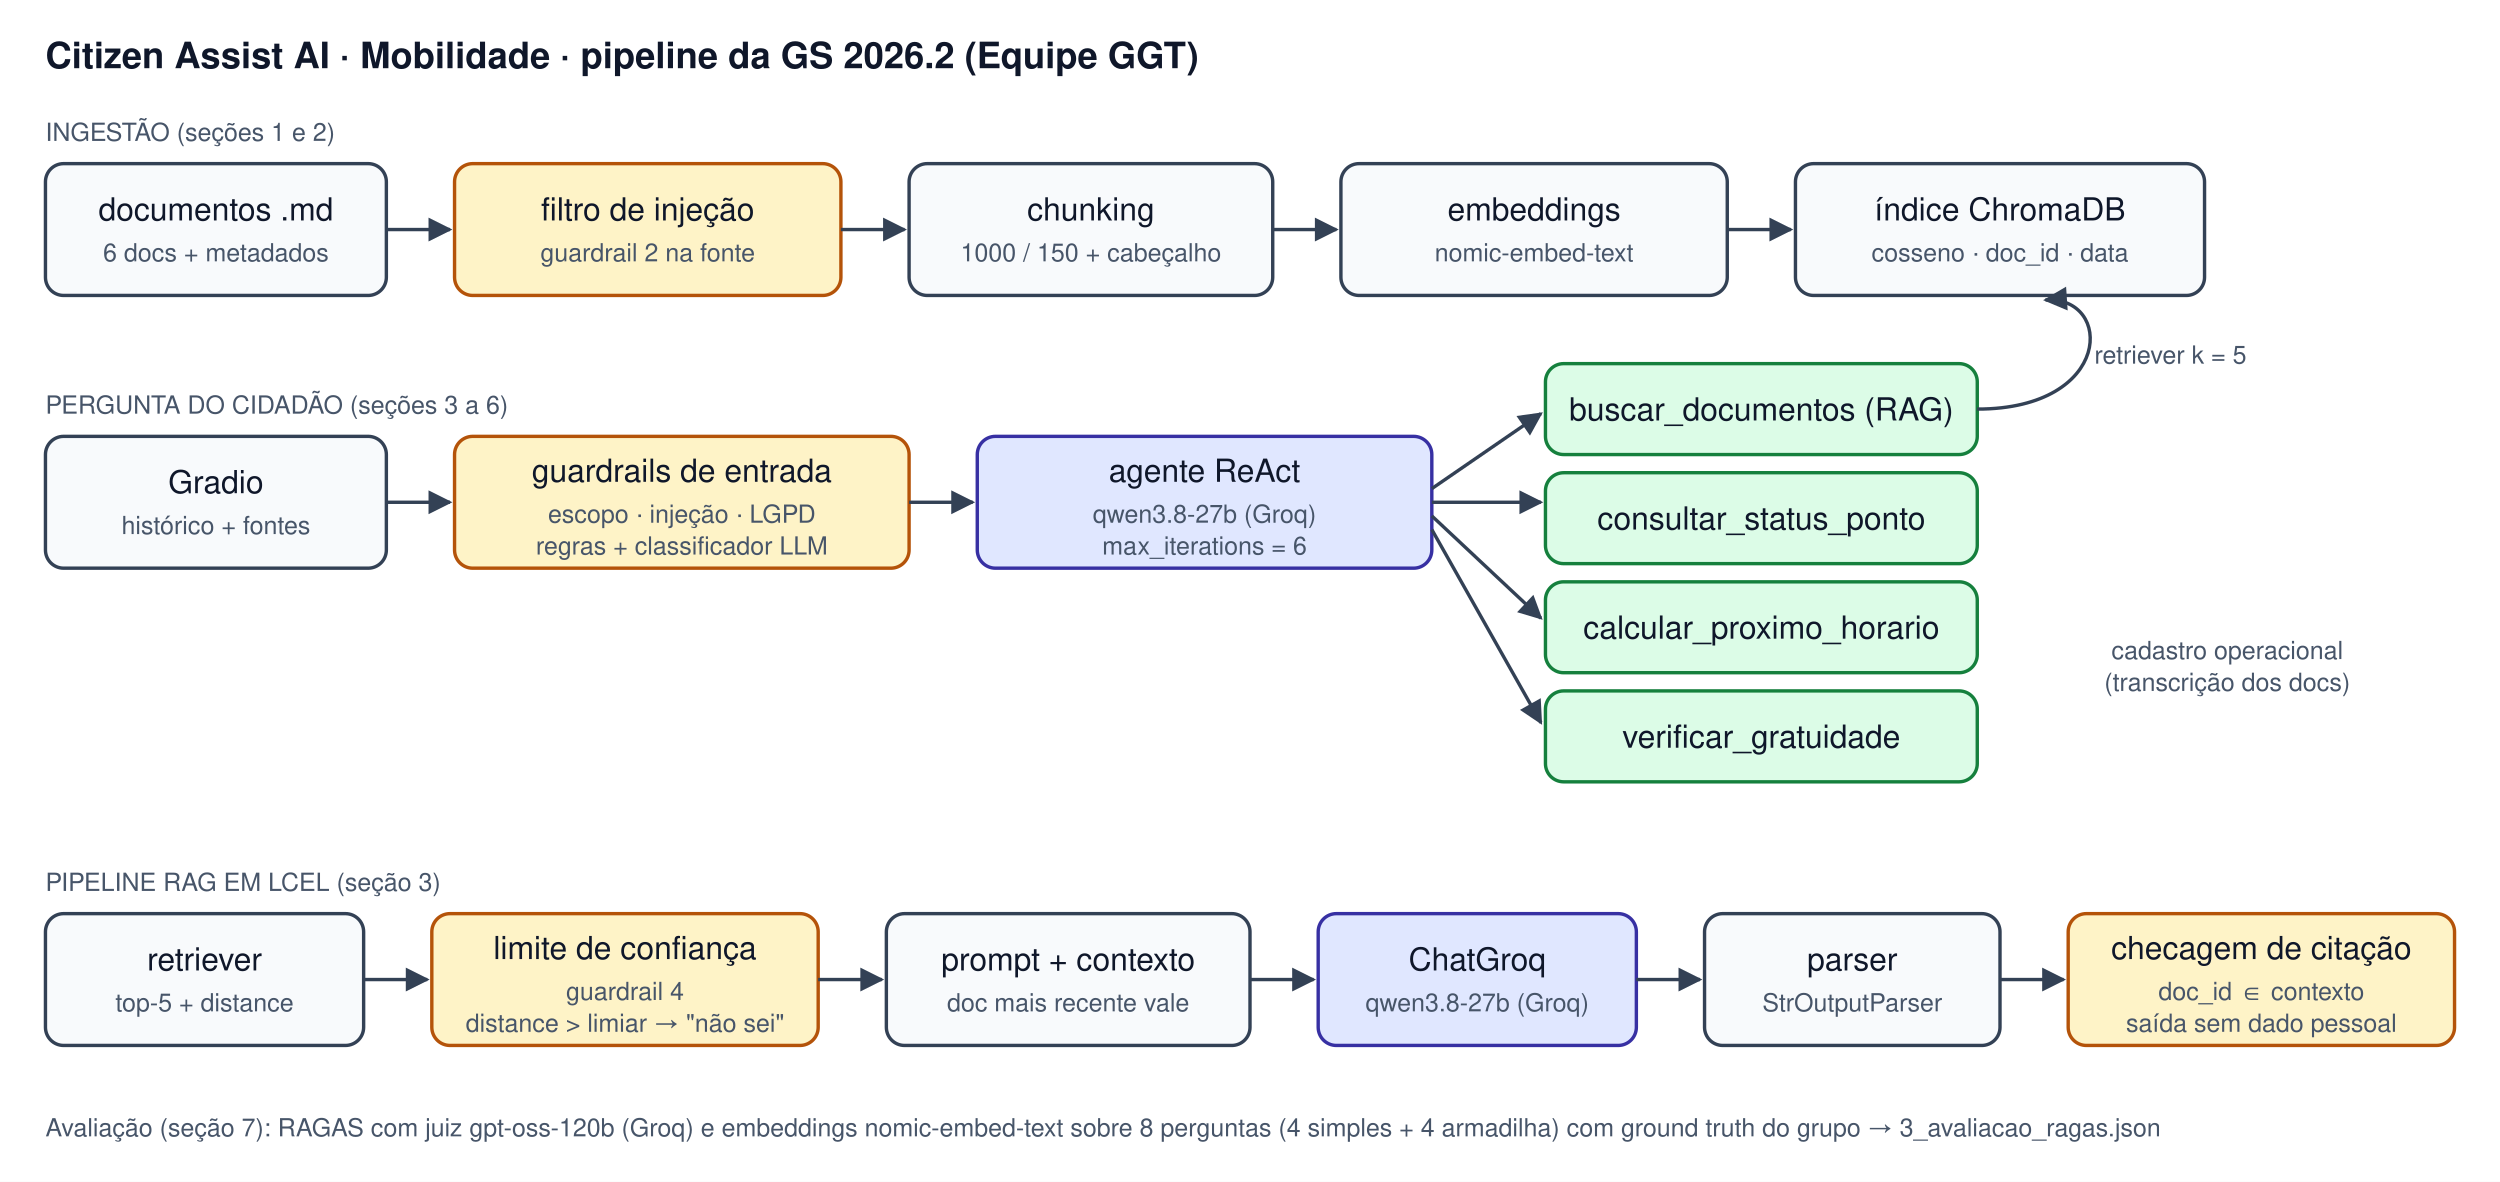
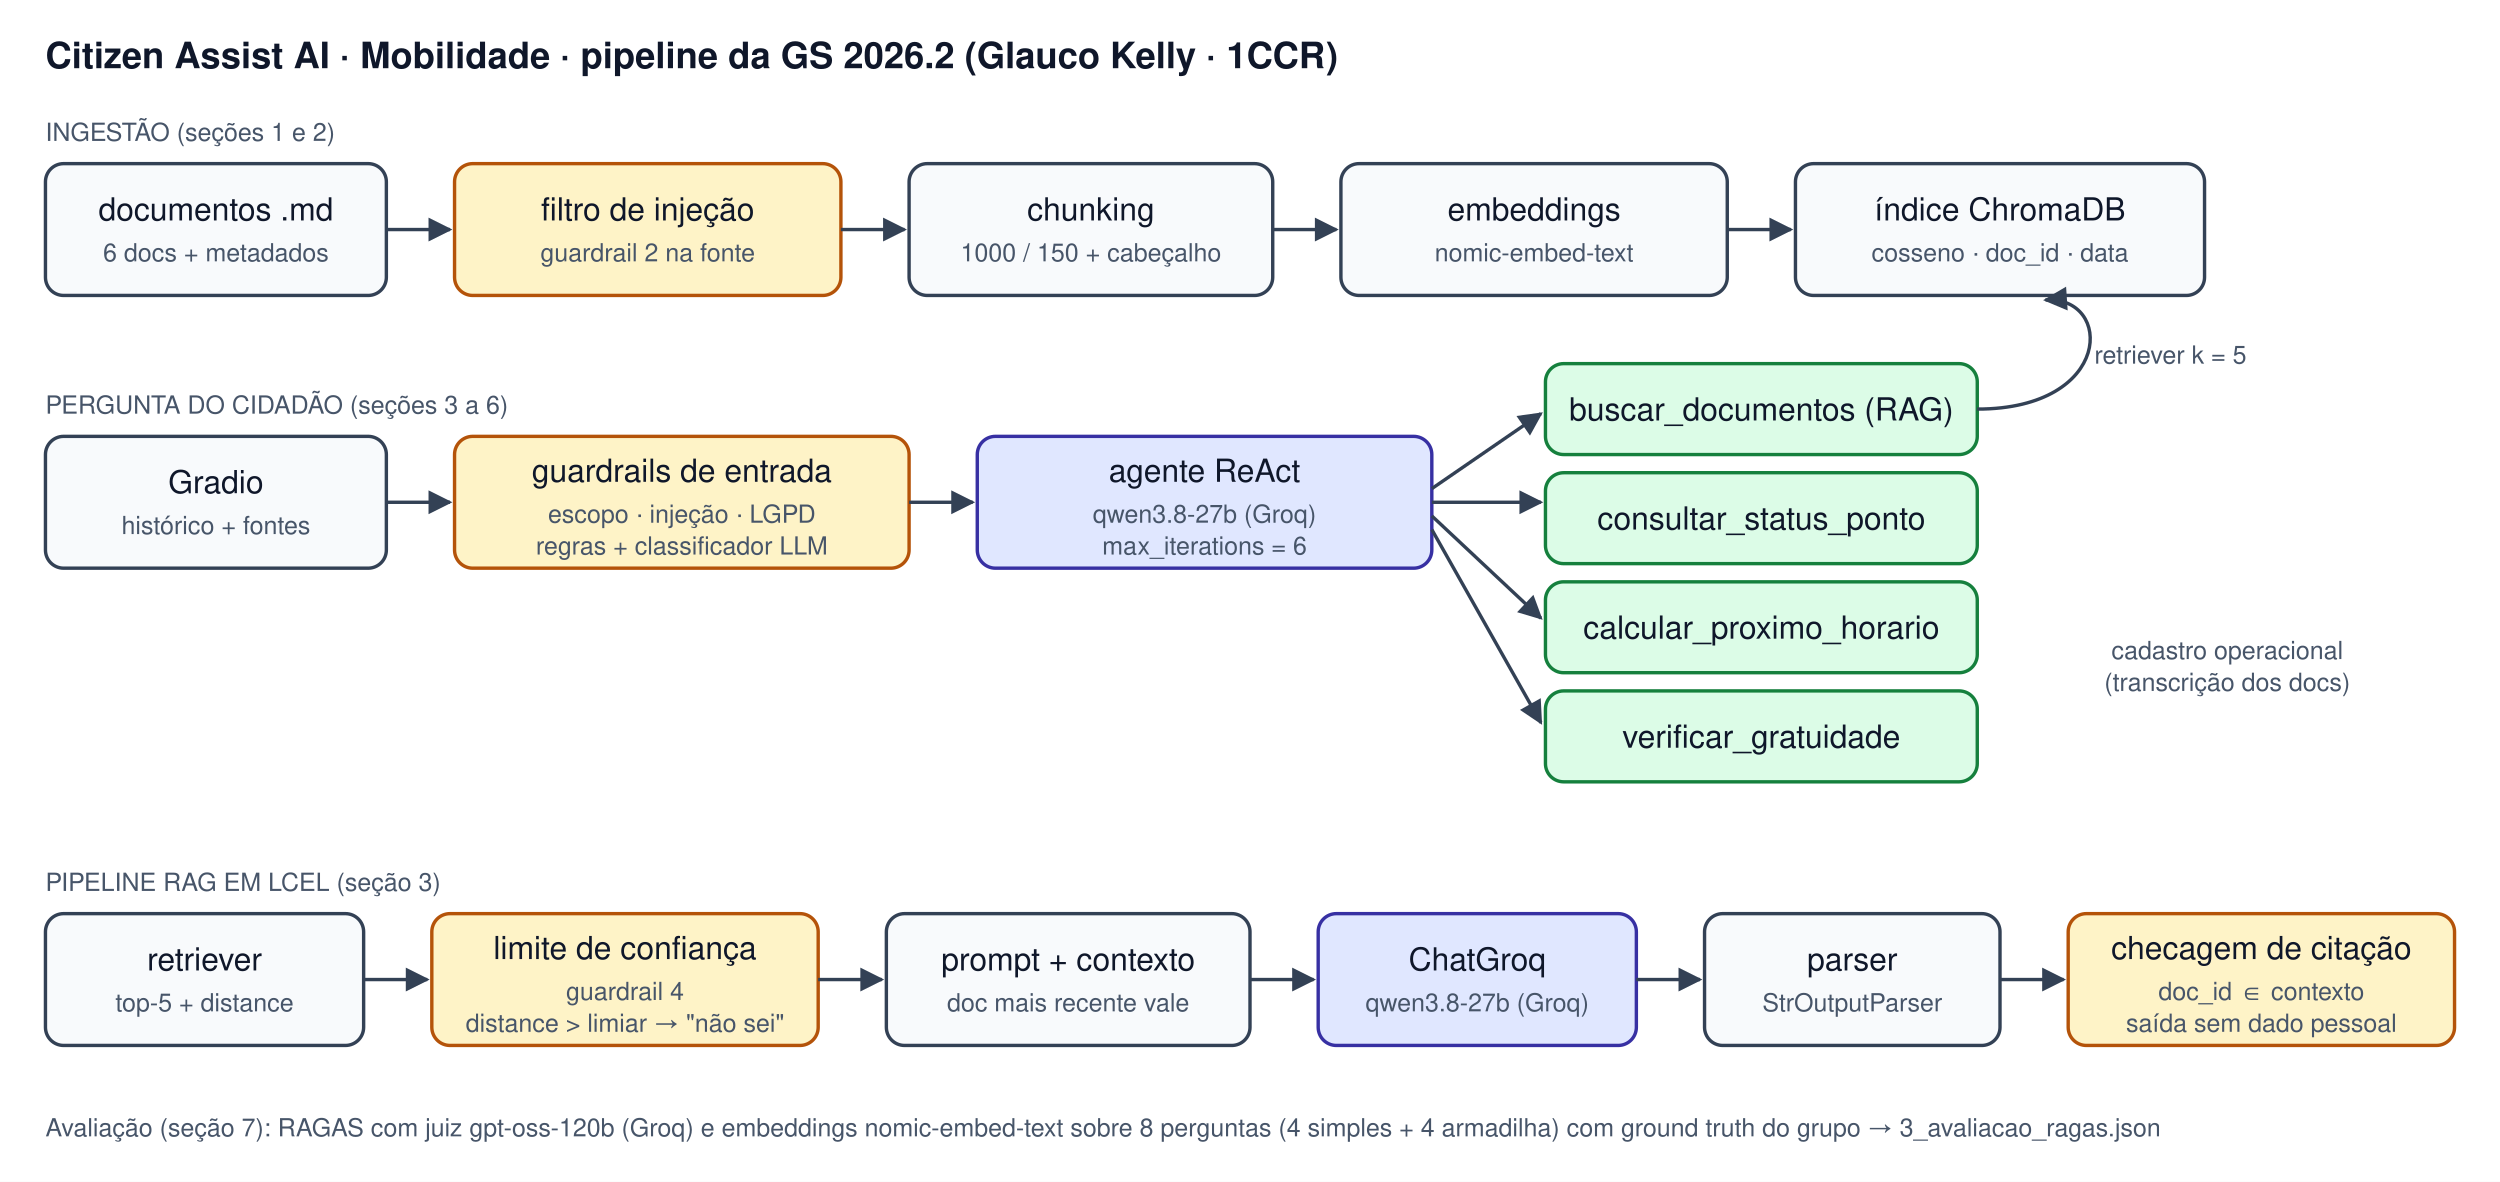
<svg xmlns="http://www.w3.org/2000/svg" width="1100" height="520" viewBox="0 0 1100 520" font-family="Helvetica, Arial, sans-serif">
  <defs>
    <marker id="seta" viewBox="0 0 10 10" refX="9" refY="5" markerWidth="7" markerHeight="7" orient="auto">
      <path d="M0,0 L10,5 L0,10 z" fill="#334155" />
    </marker>
    <style>
      .caixa{fill:#f8fafc;stroke:#334155;stroke-width:1.5}
      .guarda{fill:#fef3c7;stroke:#b45309;stroke-width:1.5}
      .llm{fill:#e0e7ff;stroke:#3730a3;stroke-width:1.5}
      .tool{fill:#dcfce7;stroke:#15803d;stroke-width:1.5}
      .t{font-size:14px;fill:#0f172a;text-anchor:middle}
      .s{font-size:11px;fill:#475569;text-anchor:middle}
      .h{font-size:16px;font-weight:bold;fill:#0f172a}
      .l{stroke:#334155;stroke-width:1.5;fill:none;marker-end:url(#seta)}
    </style>
  </defs>
  <rect width="1100" height="520" fill="#ffffff" />
-   <text x="20" y="30" class="h">Citizen Assist AI · Mobilidade · pipeline da GS 2026.2 (Equipe GGT)</text>
+   <text x="20" y="30" class="h">Citizen Assist AI · Mobilidade · pipeline da GS 2026.2 (Glauco Kelly · 1CCR)</text>
  <text x="20" y="62" class="s" style="text-anchor:start">INGESTÃO (seções 1 e 2)</text>
  <rect x="20" y="72" width="150" height="58" rx="8" class="caixa" />
  <text x="95" y="97" class="t">documentos .md</text>
  <text x="95" y="115" class="s">6 docs + metadados</text>
  <rect x="200" y="72" width="170" height="58" rx="8" class="guarda" />
  <text x="285" y="97" class="t">filtro de injeção</text>
  <text x="285" y="115" class="s">guardrail 2 na fonte</text>
  <rect x="400" y="72" width="160" height="58" rx="8" class="caixa" />
  <text x="480" y="97" class="t">chunking</text>
  <text x="480" y="115" class="s">1000 / 150 + cabeçalho</text>
  <rect x="590" y="72" width="170" height="58" rx="8" class="caixa" />
  <text x="675" y="97" class="t">embeddings</text>
  <text x="675" y="115" class="s">nomic-embed-text</text>
  <rect x="790" y="72" width="180" height="58" rx="8" class="caixa" />
  <text x="880" y="97" class="t">índice ChromaDB</text>
  <text x="880" y="115" class="s">cosseno · doc_id · data</text>
  <path d="M170,101 H198" class="l" />
  <path d="M370,101 H398" class="l" />
  <path d="M560,101 H588" class="l" />
  <path d="M760,101 H788" class="l" />
  <text x="20" y="182" class="s" style="text-anchor:start">PERGUNTA DO CIDADÃO (seções 3 a 6)</text>
  <rect x="20" y="192" width="150" height="58" rx="8" class="caixa" />
  <text x="95" y="217" class="t">Gradio</text>
  <text x="95" y="235" class="s">histórico + fontes</text>
  <rect x="200" y="192" width="200" height="58" rx="8" class="guarda" />
  <text x="300" y="212" class="t">guardrails de entrada</text>
  <text x="300" y="230" class="s">escopo · injeção · LGPD</text>
  <text x="300" y="244" class="s">regras + classificador LLM</text>
  <rect x="430" y="192" width="200" height="58" rx="8" class="llm" />
  <text x="530" y="212" class="t">agente ReAct</text>
  <text x="530" y="230" class="s">qwen3.8-27b (Groq)</text>
  <text x="530" y="244" class="s">max_iterations = 6</text>
  <path d="M170,221 H198" class="l" />
  <path d="M400,221 H428" class="l" />
  <rect x="680" y="160" width="190" height="40" rx="8" class="tool" />
  <text x="775" y="185" class="t">buscar_documentos (RAG)</text>
  <rect x="680" y="208" width="190" height="40" rx="8" class="tool" />
  <text x="775" y="233" class="t">consultar_status_ponto</text>
  <rect x="680" y="256" width="190" height="40" rx="8" class="tool" />
  <text x="775" y="281" class="t">calcular_proximo_horario</text>
  <rect x="680" y="304" width="190" height="40" rx="8" class="tool" />
  <text x="775" y="329" class="t">verificar_gratuidade</text>
  <path d="M630,215 L678,182" class="l" />
  <path d="M630,221 H678" class="l" />
  <path d="M630,227 L678,272" class="l" />
  <path d="M630,233 L678,318" class="l" />
  <path d="M870,180 C930,180 930,130 900,132" class="l" />
  <text x="955" y="160" class="s">retriever k = 5</text>
  <text x="980" y="290" class="s">cadastro operacional</text>
  <text x="980" y="304" class="s">(transcrição dos docs)</text>
  <text x="20" y="392" class="s" style="text-anchor:start">PIPELINE RAG EM LCEL (seção 3)</text>
  <rect x="20" y="402" width="140" height="58" rx="8" class="caixa" />
  <text x="90" y="427" class="t">retriever</text>
  <text x="90" y="445" class="s">top-5 + distance</text>
  <rect x="190" y="402" width="170" height="58" rx="8" class="guarda" />
  <text x="275" y="422" class="t">limite de confiança</text>
  <text x="275" y="440" class="s">guardrail 4</text>
  <text x="275" y="454" class="s">distance &gt; limiar → "não sei"</text>
  <rect x="390" y="402" width="160" height="58" rx="8" class="caixa" />
  <text x="470" y="427" class="t">prompt + contexto</text>
  <text x="470" y="445" class="s">doc mais recente vale</text>
  <rect x="580" y="402" width="140" height="58" rx="8" class="llm" />
  <text x="650" y="427" class="t">ChatGroq</text>
  <text x="650" y="445" class="s">qwen3.8-27b (Groq)</text>
  <rect x="750" y="402" width="130" height="58" rx="8" class="caixa" />
  <text x="815" y="427" class="t">parser</text>
  <text x="815" y="445" class="s">StrOutputParser</text>
  <rect x="910" y="402" width="170" height="58" rx="8" class="guarda" />
  <text x="995" y="422" class="t">checagem de citação</text>
  <text x="995" y="440" class="s">doc_id ∈ contexto</text>
  <text x="995" y="454" class="s">saída sem dado pessoal</text>
  <path d="M160,431 H188" class="l" />
  <path d="M360,431 H388" class="l" />
  <path d="M550,431 H578" class="l" />
  <path d="M720,431 H748" class="l" />
  <path d="M880,431 H908" class="l" />
  <text x="20" y="500" class="s" style="text-anchor:start">Avaliação (seção 7): RAGAS com juiz gpt-oss-120b (Groq) e embeddings nomic-embed-text sobre 8 perguntas (4 simples + 4 armadilha) com ground truth do grupo → 3_avaliacao_ragas.json</text>
</svg>
